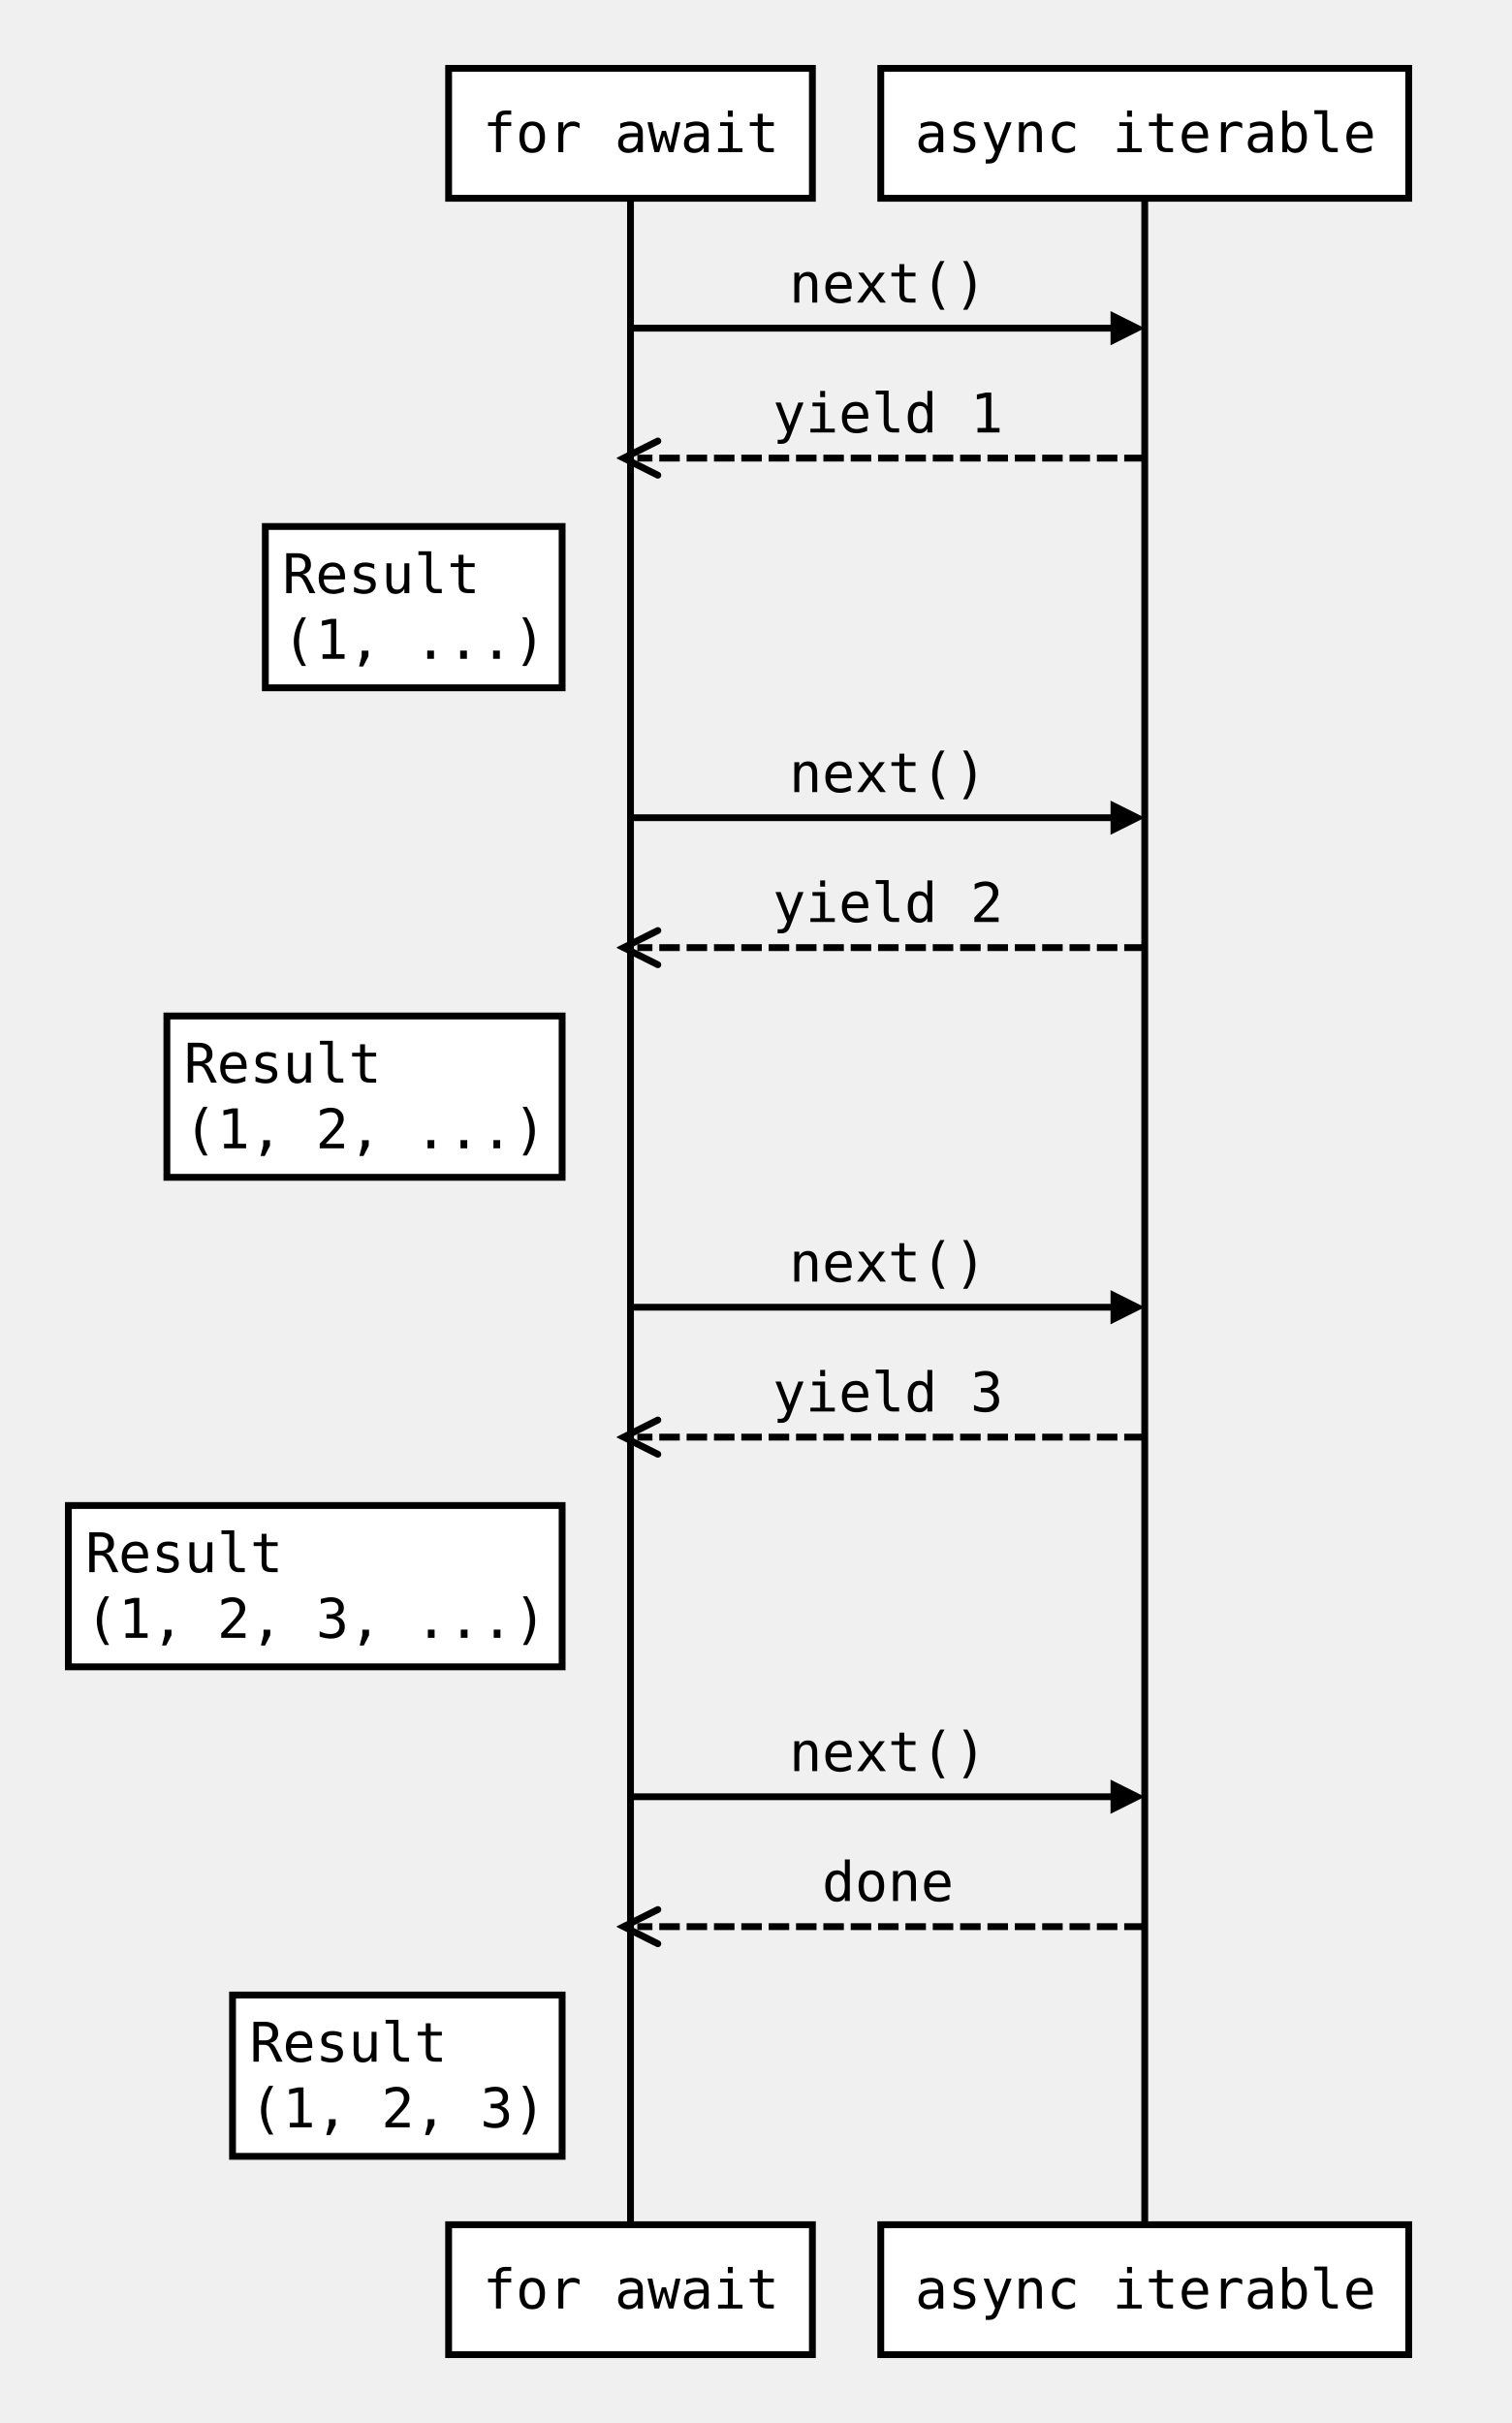
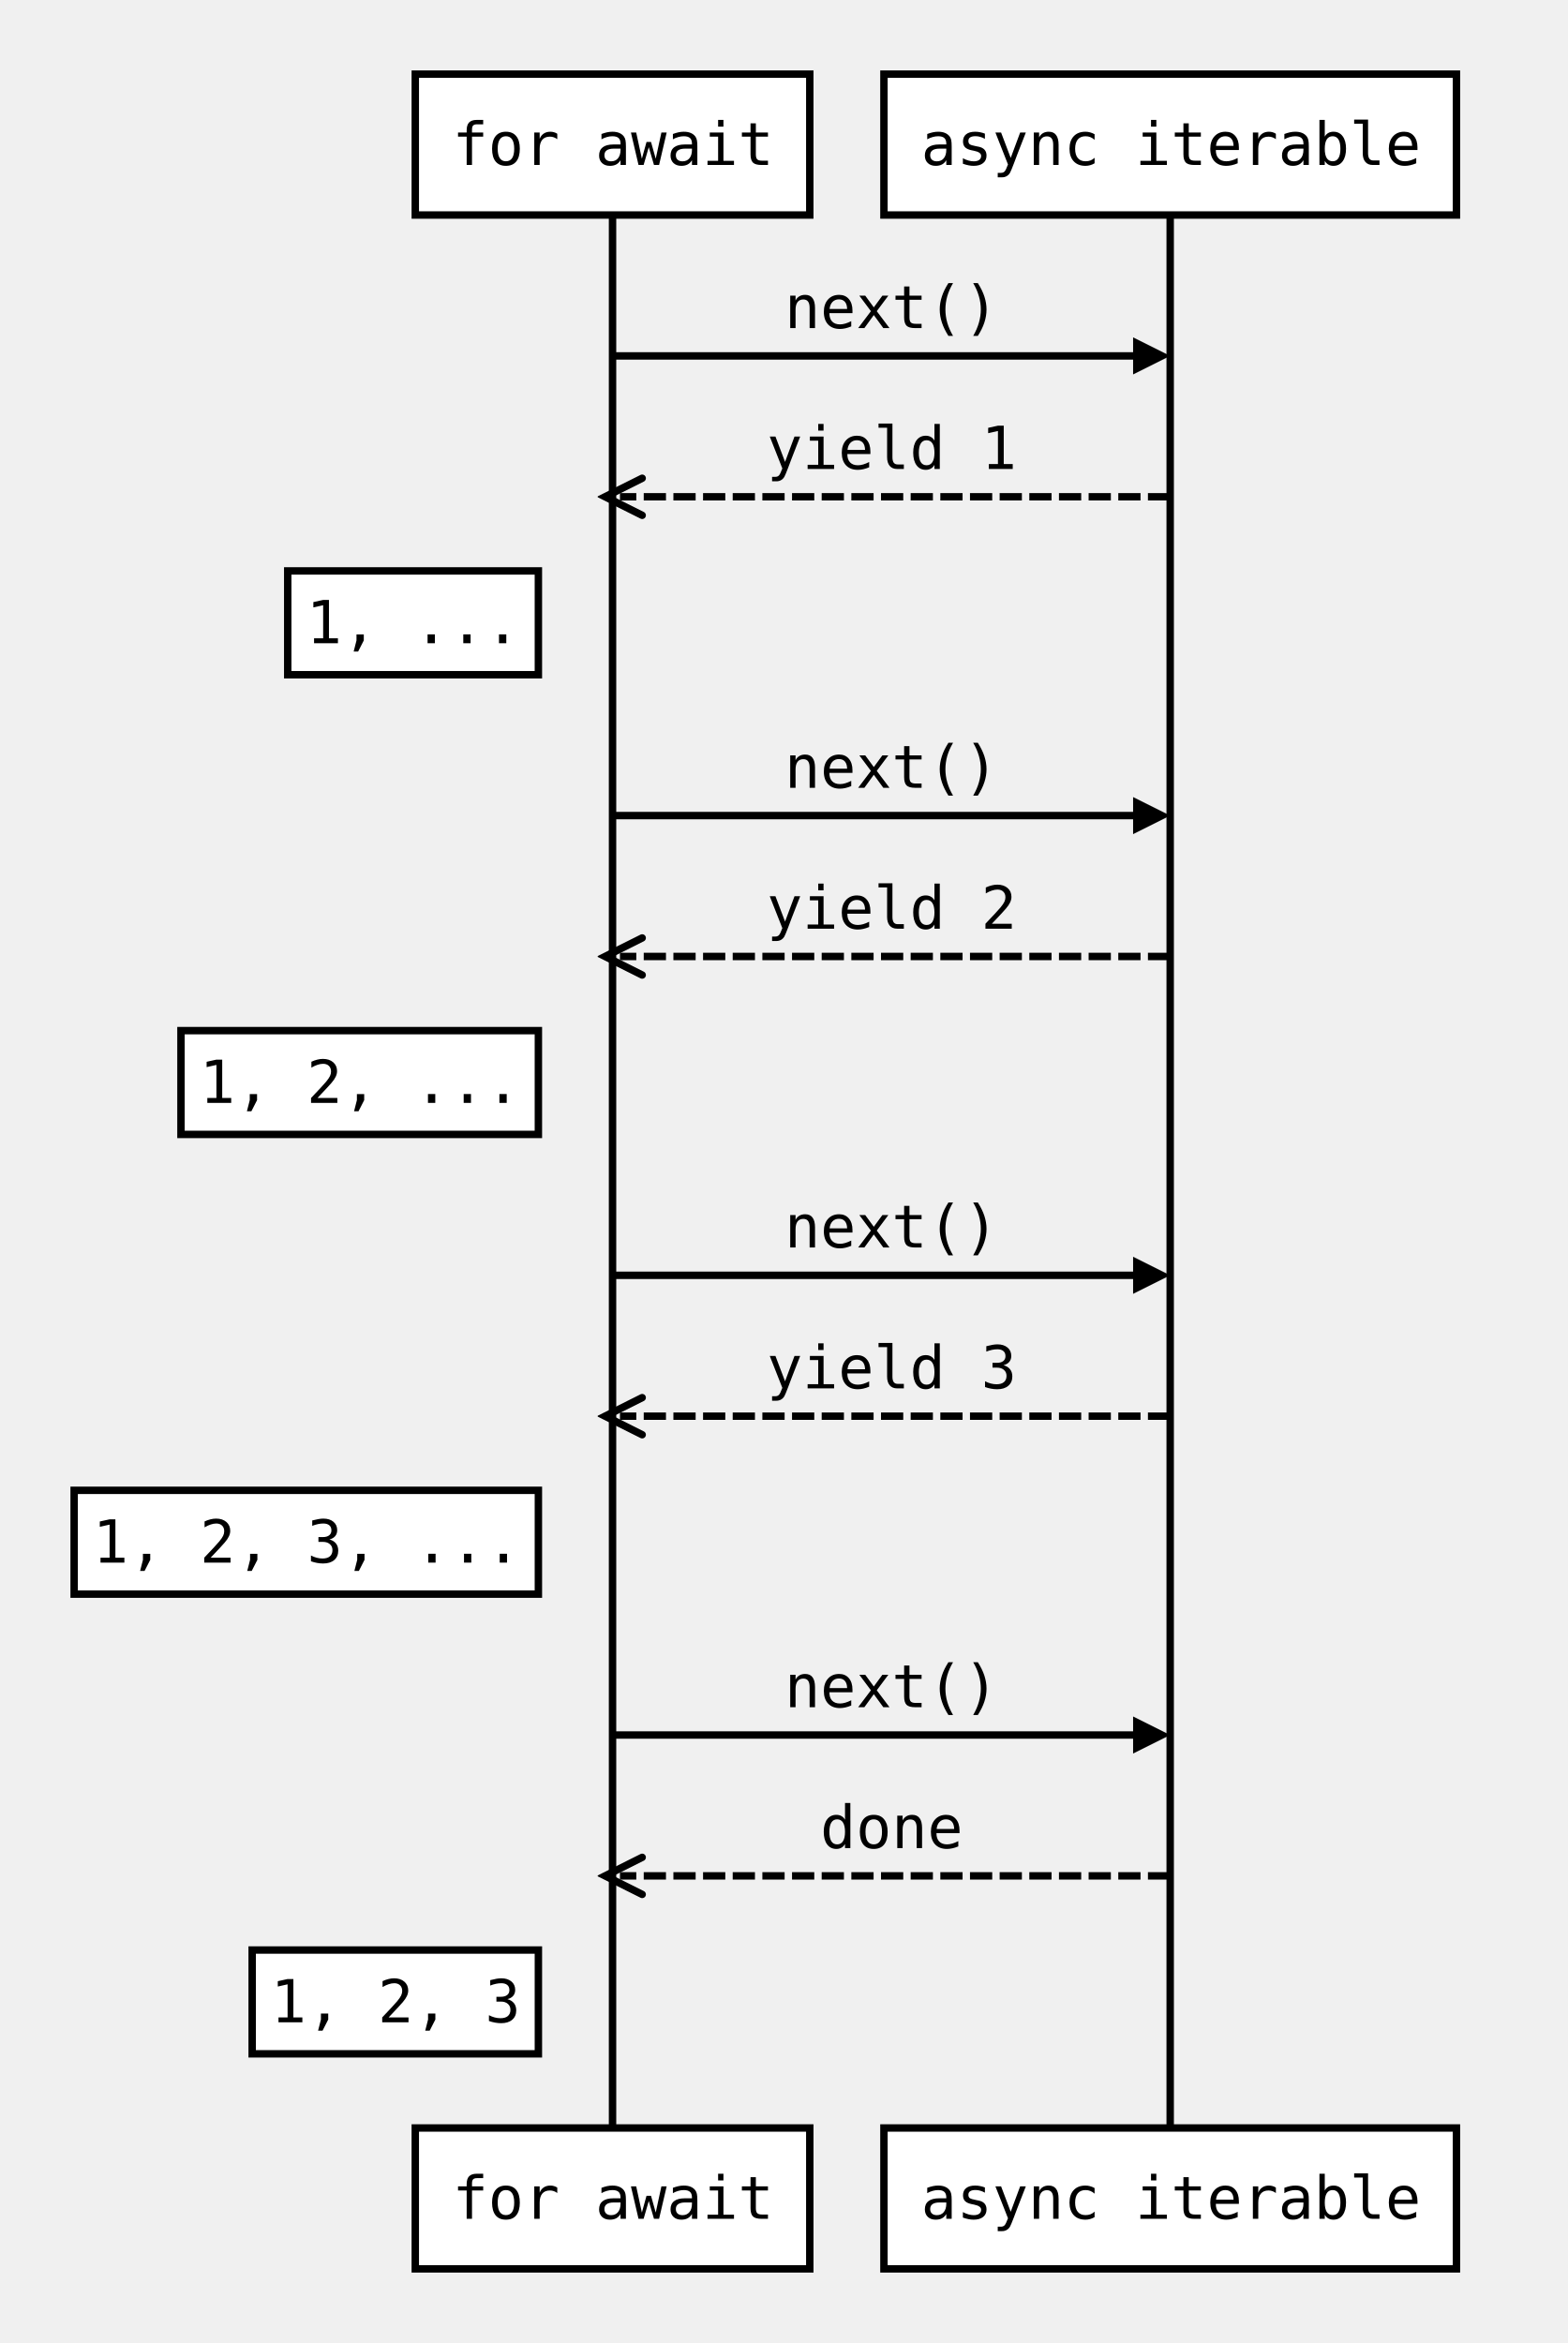
- <svg xmlns="http://www.w3.org/2000/svg" xmlns:xlink="http://www.w3.org/1999/xlink" height="708.75" version="1.1" width="442.047" style="overflow: hidden; position: relative;">
+ <svg xmlns="http://www.w3.org/2000/svg" xmlns:xlink="http://www.w3.org/1999/xlink" height="632" version="1.1" width="422.844" style="overflow: hidden; position: relative;">
  <defs style="-webkit-tap-highlight-color: rgba(0, 0, 0, 0);">
    <path stroke-linecap="round" d="M5,0 0,2.5 5,5z" id="raphael-marker-block" style="-webkit-tap-highlight-color: rgba(0, 0, 0, 0);" />
    <marker id="raphael-marker-endblock55-obj30" markerHeight="5" markerWidth="5" orient="auto" refX="2.5" refY="2.5" style="-webkit-tap-highlight-color: rgba(0, 0, 0, 0);">
      <use xlink:href="#raphael-marker-block" transform="rotate(180 2.5 2.5) scale(1,1)" stroke-width="1" fill="#000000" stroke="none" style="-webkit-tap-highlight-color: rgba(0, 0, 0, 0);" />
    </marker>
    <path stroke-linecap="round" d="M6,1 1,3.5 6,6" id="raphael-marker-open" style="-webkit-tap-highlight-color: rgba(0, 0, 0, 0);" />
    <marker id="raphael-marker-endopen77-obj33" markerHeight="7" markerWidth="7" orient="auto" refX="4" refY="3.5" style="-webkit-tap-highlight-color: rgba(0, 0, 0, 0);">
      <use xlink:href="#raphael-marker-open" transform="rotate(180 3.5 3.5) scale(1,1)" stroke-width="1" fill="none" stroke="#000000" style="-webkit-tap-highlight-color: rgba(0, 0, 0, 0);" />
    </marker>
    <marker id="raphael-marker-endblock55-obj39" markerHeight="5" markerWidth="5" orient="auto" refX="2.5" refY="2.5" style="-webkit-tap-highlight-color: rgba(0, 0, 0, 0);">
      <use xlink:href="#raphael-marker-block" transform="rotate(180 2.5 2.5) scale(1,1)" stroke-width="1" fill="#000000" stroke="none" style="-webkit-tap-highlight-color: rgba(0, 0, 0, 0);" />
    </marker>
    <marker id="raphael-marker-endopen77-obj42" markerHeight="7" markerWidth="7" orient="auto" refX="4" refY="3.5" style="-webkit-tap-highlight-color: rgba(0, 0, 0, 0);">
      <use xlink:href="#raphael-marker-open" transform="rotate(180 3.5 3.5) scale(1,1)" stroke-width="1" fill="none" stroke="#000000" style="-webkit-tap-highlight-color: rgba(0, 0, 0, 0);" />
    </marker>
    <marker id="raphael-marker-endblock55-obj48" markerHeight="5" markerWidth="5" orient="auto" refX="2.5" refY="2.5" style="-webkit-tap-highlight-color: rgba(0, 0, 0, 0);">
      <use xlink:href="#raphael-marker-block" transform="rotate(180 2.5 2.5) scale(1,1)" stroke-width="1" fill="#000000" stroke="none" style="-webkit-tap-highlight-color: rgba(0, 0, 0, 0);" />
    </marker>
    <marker id="raphael-marker-endopen77-obj51" markerHeight="7" markerWidth="7" orient="auto" refX="4" refY="3.5" style="-webkit-tap-highlight-color: rgba(0, 0, 0, 0);">
      <use xlink:href="#raphael-marker-open" transform="rotate(180 3.5 3.5) scale(1,1)" stroke-width="1" fill="none" stroke="#000000" style="-webkit-tap-highlight-color: rgba(0, 0, 0, 0);" />
    </marker>
    <marker id="raphael-marker-endblock55-obj57" markerHeight="5" markerWidth="5" orient="auto" refX="2.5" refY="2.5" style="-webkit-tap-highlight-color: rgba(0, 0, 0, 0);">
      <use xlink:href="#raphael-marker-block" transform="rotate(180 2.5 2.5) scale(1,1)" stroke-width="1" fill="#000000" stroke="none" style="-webkit-tap-highlight-color: rgba(0, 0, 0, 0);" />
    </marker>
    <marker id="raphael-marker-endopen77-obj60" markerHeight="7" markerWidth="7" orient="auto" refX="4" refY="3.5" style="-webkit-tap-highlight-color: rgba(0, 0, 0, 0);">
      <use xlink:href="#raphael-marker-open" transform="rotate(180 3.5 3.5) scale(1,1)" stroke-width="1" fill="none" stroke="#000000" style="-webkit-tap-highlight-color: rgba(0, 0, 0, 0);" />
    </marker>
  </defs>
-   <rect x="131.219" y="20" width="106.406" height="38" rx="0" ry="0" fill="#ffffff" stroke="#000000" stroke-width="2" style="-webkit-tap-highlight-color: rgba(0, 0, 0, 0);" />
-   <text x="141.219" y="39" text-anchor="start" font-family="Andale Mono, monospace" font-size="16px" stroke="none" fill="#000000" style="-webkit-tap-highlight-color: rgba(0, 0, 0, 0); text-anchor: start; font-family: &quot;Andale Mono&quot;, monospace; font-size: 16px;">
+   <rect x="112.016" y="20" width="106.406" height="38" rx="0" ry="0" fill="#ffffff" stroke="#000000" stroke-width="2" style="-webkit-tap-highlight-color: rgba(0, 0, 0, 0);" />
+   <text x="122.016" y="39" text-anchor="start" font-family="Andale Mono, monospace" font-size="16px" stroke="none" fill="#000000" style="-webkit-tap-highlight-color: rgba(0, 0, 0, 0); text-anchor: start; font-family: &quot;Andale Mono&quot;, monospace; font-size: 16px;">
    <tspan dy="5.5" style="-webkit-tap-highlight-color: rgba(0, 0, 0, 0);">for await</tspan>
  </text>
-   <rect x="131.219" y="650.75" width="106.406" height="38" rx="0" ry="0" fill="#ffffff" stroke="#000000" stroke-width="2" style="-webkit-tap-highlight-color: rgba(0, 0, 0, 0);" />
-   <text x="141.219" y="669.75" text-anchor="start" font-family="Andale Mono, monospace" font-size="16px" stroke="none" fill="#000000" style="-webkit-tap-highlight-color: rgba(0, 0, 0, 0); text-anchor: start; font-family: &quot;Andale Mono&quot;, monospace; font-size: 16px;">
+   <rect x="112.016" y="574" width="106.406" height="38" rx="0" ry="0" fill="#ffffff" stroke="#000000" stroke-width="2" style="-webkit-tap-highlight-color: rgba(0, 0, 0, 0);" />
+   <text x="122.016" y="593" text-anchor="start" font-family="Andale Mono, monospace" font-size="16px" stroke="none" fill="#000000" style="-webkit-tap-highlight-color: rgba(0, 0, 0, 0); text-anchor: start; font-family: &quot;Andale Mono&quot;, monospace; font-size: 16px;">
    <tspan dy="5.5" style="-webkit-tap-highlight-color: rgba(0, 0, 0, 0);">for await</tspan>
  </text>
-   <path fill="none" stroke="#000000" d="M184.422,58L184.422,650.75" stroke-width="2" style="-webkit-tap-highlight-color: rgba(0, 0, 0, 0);" />
-   <rect x="257.625" y="20" width="154.422" height="38" rx="0" ry="0" fill="#ffffff" stroke="#000000" stroke-width="2" style="-webkit-tap-highlight-color: rgba(0, 0, 0, 0);" />
-   <text x="267.617" y="39" text-anchor="start" font-family="Andale Mono, monospace" font-size="16px" stroke="none" fill="#000000" style="-webkit-tap-highlight-color: rgba(0, 0, 0, 0); text-anchor: start; font-family: &quot;Andale Mono&quot;, monospace; font-size: 16px;">
+   <path fill="none" stroke="#000000" d="M165.219,58L165.219,574" stroke-width="2" style="-webkit-tap-highlight-color: rgba(0, 0, 0, 0);" />
+   <rect x="238.422" y="20" width="154.422" height="38" rx="0" ry="0" fill="#ffffff" stroke="#000000" stroke-width="2" style="-webkit-tap-highlight-color: rgba(0, 0, 0, 0);" />
+   <text x="248.414" y="39" text-anchor="start" font-family="Andale Mono, monospace" font-size="16px" stroke="none" fill="#000000" style="-webkit-tap-highlight-color: rgba(0, 0, 0, 0); text-anchor: start; font-family: &quot;Andale Mono&quot;, monospace; font-size: 16px;">
    <tspan dy="5.5" style="-webkit-tap-highlight-color: rgba(0, 0, 0, 0);">async iterable</tspan>
  </text>
-   <rect x="257.625" y="650.75" width="154.422" height="38" rx="0" ry="0" fill="#ffffff" stroke="#000000" stroke-width="2" style="-webkit-tap-highlight-color: rgba(0, 0, 0, 0);" />
-   <text x="267.617" y="669.75" text-anchor="start" font-family="Andale Mono, monospace" font-size="16px" stroke="none" fill="#000000" style="-webkit-tap-highlight-color: rgba(0, 0, 0, 0); text-anchor: start; font-family: &quot;Andale Mono&quot;, monospace; font-size: 16px;">
+   <rect x="238.422" y="574" width="154.422" height="38" rx="0" ry="0" fill="#ffffff" stroke="#000000" stroke-width="2" style="-webkit-tap-highlight-color: rgba(0, 0, 0, 0);" />
+   <text x="248.414" y="593" text-anchor="start" font-family="Andale Mono, monospace" font-size="16px" stroke="none" fill="#000000" style="-webkit-tap-highlight-color: rgba(0, 0, 0, 0); text-anchor: start; font-family: &quot;Andale Mono&quot;, monospace; font-size: 16px;">
    <tspan dy="5.5" style="-webkit-tap-highlight-color: rgba(0, 0, 0, 0);">async iterable</tspan>
  </text>
-   <path fill="none" stroke="#000000" d="M334.836,58L334.836,650.75" stroke-width="2" style="-webkit-tap-highlight-color: rgba(0, 0, 0, 0);" />
-   <text x="230.816" y="83" text-anchor="start" font-family="Andale Mono, monospace" font-size="16px" stroke="none" fill="#000000" style="-webkit-tap-highlight-color: rgba(0, 0, 0, 0); text-anchor: start; font-family: &quot;Andale Mono&quot;, monospace; font-size: 16px;">
+   <path fill="none" stroke="#000000" d="M315.633,58L315.633,574" stroke-width="2" style="-webkit-tap-highlight-color: rgba(0, 0, 0, 0);" />
+   <text x="211.613" y="83" text-anchor="start" font-family="Andale Mono, monospace" font-size="16px" stroke="none" fill="#000000" style="-webkit-tap-highlight-color: rgba(0, 0, 0, 0); text-anchor: start; font-family: &quot;Andale Mono&quot;, monospace; font-size: 16px;">
    <tspan dy="5.5" style="-webkit-tap-highlight-color: rgba(0, 0, 0, 0);">next()</tspan>
  </text>
-   <path fill="none" stroke="#000000" d="M184.422,96C184.422,96,303.732,96,329.831,96" stroke-width="2" marker-end="url(#raphael-marker-endblock55-obj30)" stroke-dasharray="none" style="-webkit-tap-highlight-color: rgba(0, 0, 0, 0);" />
-   <text x="226.02" y="121" text-anchor="start" font-family="Andale Mono, monospace" font-size="16px" stroke="none" fill="#000000" style="-webkit-tap-highlight-color: rgba(0, 0, 0, 0); text-anchor: start; font-family: &quot;Andale Mono&quot;, monospace; font-size: 16px;">
+   <path fill="none" stroke="#000000" d="M165.219,96C165.219,96,284.529,96,310.628,96" stroke-width="2" marker-end="url(#raphael-marker-endblock55-obj30)" stroke-dasharray="none" style="-webkit-tap-highlight-color: rgba(0, 0, 0, 0);" />
+   <text x="206.816" y="121" text-anchor="start" font-family="Andale Mono, monospace" font-size="16px" stroke="none" fill="#000000" style="-webkit-tap-highlight-color: rgba(0, 0, 0, 0); text-anchor: start; font-family: &quot;Andale Mono&quot;, monospace; font-size: 16px;">
    <tspan dy="5.5" style="-webkit-tap-highlight-color: rgba(0, 0, 0, 0);">yield 1</tspan>
  </text>
-   <path fill="none" stroke="#000000" d="M334.836,134C334.836,134,204.215,134,186.42,134" stroke-width="2" marker-end="url(#raphael-marker-endopen77-obj33)" stroke-dasharray="6,2" style="-webkit-tap-highlight-color: rgba(0, 0, 0, 0);" />
-   <rect x="77.609" y="154" width="86.812" height="47.188" rx="0" ry="0" fill="#ffffff" stroke="#000000" stroke-width="2" style="-webkit-tap-highlight-color: rgba(0, 0, 0, 0);" />
-   <text x="82.609" y="177.594" text-anchor="start" font-family="Andale Mono, monospace" font-size="16px" stroke="none" fill="#000000" style="-webkit-tap-highlight-color: rgba(0, 0, 0, 0); text-anchor: start; font-family: &quot;Andale Mono&quot;, monospace; font-size: 16px;">
-     <tspan dy="-4.094" style="-webkit-tap-highlight-color: rgba(0, 0, 0, 0);">Result</tspan>
-     <tspan dy="19.2" x="82.609" style="-webkit-tap-highlight-color: rgba(0, 0, 0, 0);">(1, ...)</tspan>
+   <path fill="none" stroke="#000000" d="M315.633,134C315.633,134,185.012,134,167.217,134" stroke-width="2" marker-end="url(#raphael-marker-endopen77-obj33)" stroke-dasharray="6,2" style="-webkit-tap-highlight-color: rgba(0, 0, 0, 0);" />
+   <rect x="77.609" y="154" width="67.609" height="28" rx="0" ry="0" fill="#ffffff" stroke="#000000" stroke-width="2" style="-webkit-tap-highlight-color: rgba(0, 0, 0, 0);" />
+   <text x="82.602" y="168" text-anchor="start" font-family="Andale Mono, monospace" font-size="16px" stroke="none" fill="#000000" style="-webkit-tap-highlight-color: rgba(0, 0, 0, 0); text-anchor: start; font-family: &quot;Andale Mono&quot;, monospace; font-size: 16px;">
+     <tspan dy="5.5" style="-webkit-tap-highlight-color: rgba(0, 0, 0, 0);">1, ...</tspan>
  </text>
-   <text x="230.816" y="226.188" text-anchor="start" font-family="Andale Mono, monospace" font-size="16px" stroke="none" fill="#000000" style="-webkit-tap-highlight-color: rgba(0, 0, 0, 0); text-anchor: start; font-family: &quot;Andale Mono&quot;, monospace; font-size: 16px;">
+   <text x="211.613" y="207" text-anchor="start" font-family="Andale Mono, monospace" font-size="16px" stroke="none" fill="#000000" style="-webkit-tap-highlight-color: rgba(0, 0, 0, 0); text-anchor: start; font-family: &quot;Andale Mono&quot;, monospace; font-size: 16px;">
    <tspan dy="5.5" style="-webkit-tap-highlight-color: rgba(0, 0, 0, 0);">next()</tspan>
  </text>
-   <path fill="none" stroke="#000000" d="M184.422,239.188C184.422,239.188,303.732,239.188,329.831,239.188" stroke-width="2" marker-end="url(#raphael-marker-endblock55-obj39)" stroke-dasharray="none" style="-webkit-tap-highlight-color: rgba(0, 0, 0, 0);" />
-   <text x="226.02" y="264.188" text-anchor="start" font-family="Andale Mono, monospace" font-size="16px" stroke="none" fill="#000000" style="-webkit-tap-highlight-color: rgba(0, 0, 0, 0); text-anchor: start; font-family: &quot;Andale Mono&quot;, monospace; font-size: 16px;">
+   <path fill="none" stroke="#000000" d="M165.219,220C165.219,220,284.529,220,310.628,220" stroke-width="2" marker-end="url(#raphael-marker-endblock55-obj39)" stroke-dasharray="none" style="-webkit-tap-highlight-color: rgba(0, 0, 0, 0);" />
+   <text x="206.816" y="245" text-anchor="start" font-family="Andale Mono, monospace" font-size="16px" stroke="none" fill="#000000" style="-webkit-tap-highlight-color: rgba(0, 0, 0, 0); text-anchor: start; font-family: &quot;Andale Mono&quot;, monospace; font-size: 16px;">
    <tspan dy="5.5" style="-webkit-tap-highlight-color: rgba(0, 0, 0, 0);">yield 2</tspan>
  </text>
-   <path fill="none" stroke="#000000" d="M334.836,277.188C334.836,277.188,204.215,277.188,186.42,277.188" stroke-width="2" marker-end="url(#raphael-marker-endopen77-obj42)" stroke-dasharray="6,2" style="-webkit-tap-highlight-color: rgba(0, 0, 0, 0);" />
-   <rect x="48.812" y="297.188" width="115.609" height="47.188" rx="0" ry="0" fill="#ffffff" stroke="#000000" stroke-width="2" style="-webkit-tap-highlight-color: rgba(0, 0, 0, 0);" />
-   <text x="53.805" y="320.781" text-anchor="start" font-family="Andale Mono, monospace" font-size="16px" stroke="none" fill="#000000" style="-webkit-tap-highlight-color: rgba(0, 0, 0, 0); text-anchor: start; font-family: &quot;Andale Mono&quot;, monospace; font-size: 16px;">
-     <tspan dy="-4.094" style="-webkit-tap-highlight-color: rgba(0, 0, 0, 0);">Result</tspan>
-     <tspan dy="19.2" x="53.805" style="-webkit-tap-highlight-color: rgba(0, 0, 0, 0);">(1, 2, ...)</tspan>
+   <path fill="none" stroke="#000000" d="M315.633,258C315.633,258,185.012,258,167.217,258" stroke-width="2" marker-end="url(#raphael-marker-endopen77-obj42)" stroke-dasharray="6,2" style="-webkit-tap-highlight-color: rgba(0, 0, 0, 0);" />
+   <rect x="48.812" y="278" width="96.406" height="28" rx="0" ry="0" fill="#ffffff" stroke="#000000" stroke-width="2" style="-webkit-tap-highlight-color: rgba(0, 0, 0, 0);" />
+   <text x="53.812" y="292" text-anchor="start" font-family="Andale Mono, monospace" font-size="16px" stroke="none" fill="#000000" style="-webkit-tap-highlight-color: rgba(0, 0, 0, 0); text-anchor: start; font-family: &quot;Andale Mono&quot;, monospace; font-size: 16px;">
+     <tspan dy="5.5" style="-webkit-tap-highlight-color: rgba(0, 0, 0, 0);">1, 2, ...</tspan>
  </text>
-   <text x="230.816" y="369.375" text-anchor="start" font-family="Andale Mono, monospace" font-size="16px" stroke="none" fill="#000000" style="-webkit-tap-highlight-color: rgba(0, 0, 0, 0); text-anchor: start; font-family: &quot;Andale Mono&quot;, monospace; font-size: 16px;">
+   <text x="211.613" y="331" text-anchor="start" font-family="Andale Mono, monospace" font-size="16px" stroke="none" fill="#000000" style="-webkit-tap-highlight-color: rgba(0, 0, 0, 0); text-anchor: start; font-family: &quot;Andale Mono&quot;, monospace; font-size: 16px;">
    <tspan dy="5.5" style="-webkit-tap-highlight-color: rgba(0, 0, 0, 0);">next()</tspan>
  </text>
-   <path fill="none" stroke="#000000" d="M184.422,382.375C184.422,382.375,303.732,382.375,329.831,382.375" stroke-width="2" marker-end="url(#raphael-marker-endblock55-obj48)" stroke-dasharray="none" style="-webkit-tap-highlight-color: rgba(0, 0, 0, 0);" />
-   <text x="226.02" y="407.375" text-anchor="start" font-family="Andale Mono, monospace" font-size="16px" stroke="none" fill="#000000" style="-webkit-tap-highlight-color: rgba(0, 0, 0, 0); text-anchor: start; font-family: &quot;Andale Mono&quot;, monospace; font-size: 16px;">
+   <path fill="none" stroke="#000000" d="M165.219,344C165.219,344,284.529,344,310.628,344" stroke-width="2" marker-end="url(#raphael-marker-endblock55-obj48)" stroke-dasharray="none" style="-webkit-tap-highlight-color: rgba(0, 0, 0, 0);" />
+   <text x="206.816" y="369" text-anchor="start" font-family="Andale Mono, monospace" font-size="16px" stroke="none" fill="#000000" style="-webkit-tap-highlight-color: rgba(0, 0, 0, 0); text-anchor: start; font-family: &quot;Andale Mono&quot;, monospace; font-size: 16px;">
    <tspan dy="5.5" style="-webkit-tap-highlight-color: rgba(0, 0, 0, 0);">yield 3</tspan>
  </text>
-   <path fill="none" stroke="#000000" d="M334.836,420.375C334.836,420.375,204.215,420.375,186.42,420.375" stroke-width="2" marker-end="url(#raphael-marker-endopen77-obj51)" stroke-dasharray="6,2" style="-webkit-tap-highlight-color: rgba(0, 0, 0, 0);" />
-   <rect x="20" y="440.375" width="144.422" height="47.188" rx="0" ry="0" fill="#ffffff" stroke="#000000" stroke-width="2" style="-webkit-tap-highlight-color: rgba(0, 0, 0, 0);" />
-   <text x="24.992" y="463.969" text-anchor="start" font-family="Andale Mono, monospace" font-size="16px" stroke="none" fill="#000000" style="-webkit-tap-highlight-color: rgba(0, 0, 0, 0); text-anchor: start; font-family: &quot;Andale Mono&quot;, monospace; font-size: 16px;">
-     <tspan dy="-4.094" style="-webkit-tap-highlight-color: rgba(0, 0, 0, 0);">Result</tspan>
-     <tspan dy="19.2" x="24.992" style="-webkit-tap-highlight-color: rgba(0, 0, 0, 0);">(1, 2, 3, ...)</tspan>
+   <path fill="none" stroke="#000000" d="M315.633,382C315.633,382,185.012,382,167.217,382" stroke-width="2" marker-end="url(#raphael-marker-endopen77-obj51)" stroke-dasharray="6,2" style="-webkit-tap-highlight-color: rgba(0, 0, 0, 0);" />
+   <rect x="20" y="402" width="125.219" height="28" rx="0" ry="0" fill="#ffffff" stroke="#000000" stroke-width="2" style="-webkit-tap-highlight-color: rgba(0, 0, 0, 0);" />
+   <text x="25" y="416" text-anchor="start" font-family="Andale Mono, monospace" font-size="16px" stroke="none" fill="#000000" style="-webkit-tap-highlight-color: rgba(0, 0, 0, 0); text-anchor: start; font-family: &quot;Andale Mono&quot;, monospace; font-size: 16px;">
+     <tspan dy="5.5" style="-webkit-tap-highlight-color: rgba(0, 0, 0, 0);">1, 2, 3, ...</tspan>
  </text>
-   <text x="230.816" y="512.562" text-anchor="start" font-family="Andale Mono, monospace" font-size="16px" stroke="none" fill="#000000" style="-webkit-tap-highlight-color: rgba(0, 0, 0, 0); text-anchor: start; font-family: &quot;Andale Mono&quot;, monospace; font-size: 16px;">
+   <text x="211.613" y="455" text-anchor="start" font-family="Andale Mono, monospace" font-size="16px" stroke="none" fill="#000000" style="-webkit-tap-highlight-color: rgba(0, 0, 0, 0); text-anchor: start; font-family: &quot;Andale Mono&quot;, monospace; font-size: 16px;">
    <tspan dy="5.5" style="-webkit-tap-highlight-color: rgba(0, 0, 0, 0);">next()</tspan>
  </text>
-   <path fill="none" stroke="#000000" d="M184.422,525.562C184.422,525.562,303.732,525.562,329.831,525.562" stroke-width="2" marker-end="url(#raphael-marker-endblock55-obj57)" stroke-dasharray="none" style="-webkit-tap-highlight-color: rgba(0, 0, 0, 0);" />
-   <text x="240.426" y="550.562" text-anchor="start" font-family="Andale Mono, monospace" font-size="16px" stroke="none" fill="#000000" style="-webkit-tap-highlight-color: rgba(0, 0, 0, 0); text-anchor: start; font-family: &quot;Andale Mono&quot;, monospace; font-size: 16px;">
+   <path fill="none" stroke="#000000" d="M165.219,468C165.219,468,284.529,468,310.628,468" stroke-width="2" marker-end="url(#raphael-marker-endblock55-obj57)" stroke-dasharray="none" style="-webkit-tap-highlight-color: rgba(0, 0, 0, 0);" />
+   <text x="221.223" y="493" text-anchor="start" font-family="Andale Mono, monospace" font-size="16px" stroke="none" fill="#000000" style="-webkit-tap-highlight-color: rgba(0, 0, 0, 0); text-anchor: start; font-family: &quot;Andale Mono&quot;, monospace; font-size: 16px;">
    <tspan dy="5.5" style="-webkit-tap-highlight-color: rgba(0, 0, 0, 0);">done</tspan>
  </text>
-   <path fill="none" stroke="#000000" d="M334.836,563.562C334.836,563.562,204.215,563.562,186.42,563.562" stroke-width="2" marker-end="url(#raphael-marker-endopen77-obj60)" stroke-dasharray="6,2" style="-webkit-tap-highlight-color: rgba(0, 0, 0, 0);" />
-   <rect x="68.016" y="583.562" width="96.406" height="47.188" rx="0" ry="0" fill="#ffffff" stroke="#000000" stroke-width="2" style="-webkit-tap-highlight-color: rgba(0, 0, 0, 0);" />
-   <text x="73.016" y="607.156" text-anchor="start" font-family="Andale Mono, monospace" font-size="16px" stroke="none" fill="#000000" style="-webkit-tap-highlight-color: rgba(0, 0, 0, 0); text-anchor: start; font-family: &quot;Andale Mono&quot;, monospace; font-size: 16px;">
-     <tspan dy="-4.094" style="-webkit-tap-highlight-color: rgba(0, 0, 0, 0);">Result</tspan>
-     <tspan dy="19.2" x="73.016" style="-webkit-tap-highlight-color: rgba(0, 0, 0, 0);">(1, 2, 3)</tspan>
+   <path fill="none" stroke="#000000" d="M315.633,506C315.633,506,185.012,506,167.217,506" stroke-width="2" marker-end="url(#raphael-marker-endopen77-obj60)" stroke-dasharray="6,2" style="-webkit-tap-highlight-color: rgba(0, 0, 0, 0);" />
+   <rect x="68.016" y="526" width="77.203" height="28" rx="0" ry="0" fill="#ffffff" stroke="#000000" stroke-width="2" style="-webkit-tap-highlight-color: rgba(0, 0, 0, 0);" />
+   <text x="73.008" y="540" text-anchor="start" font-family="Andale Mono, monospace" font-size="16px" stroke="none" fill="#000000" style="-webkit-tap-highlight-color: rgba(0, 0, 0, 0); text-anchor: start; font-family: &quot;Andale Mono&quot;, monospace; font-size: 16px;">
+     <tspan dy="5.5" style="-webkit-tap-highlight-color: rgba(0, 0, 0, 0);">1, 2, 3</tspan>
  </text>
</svg>
